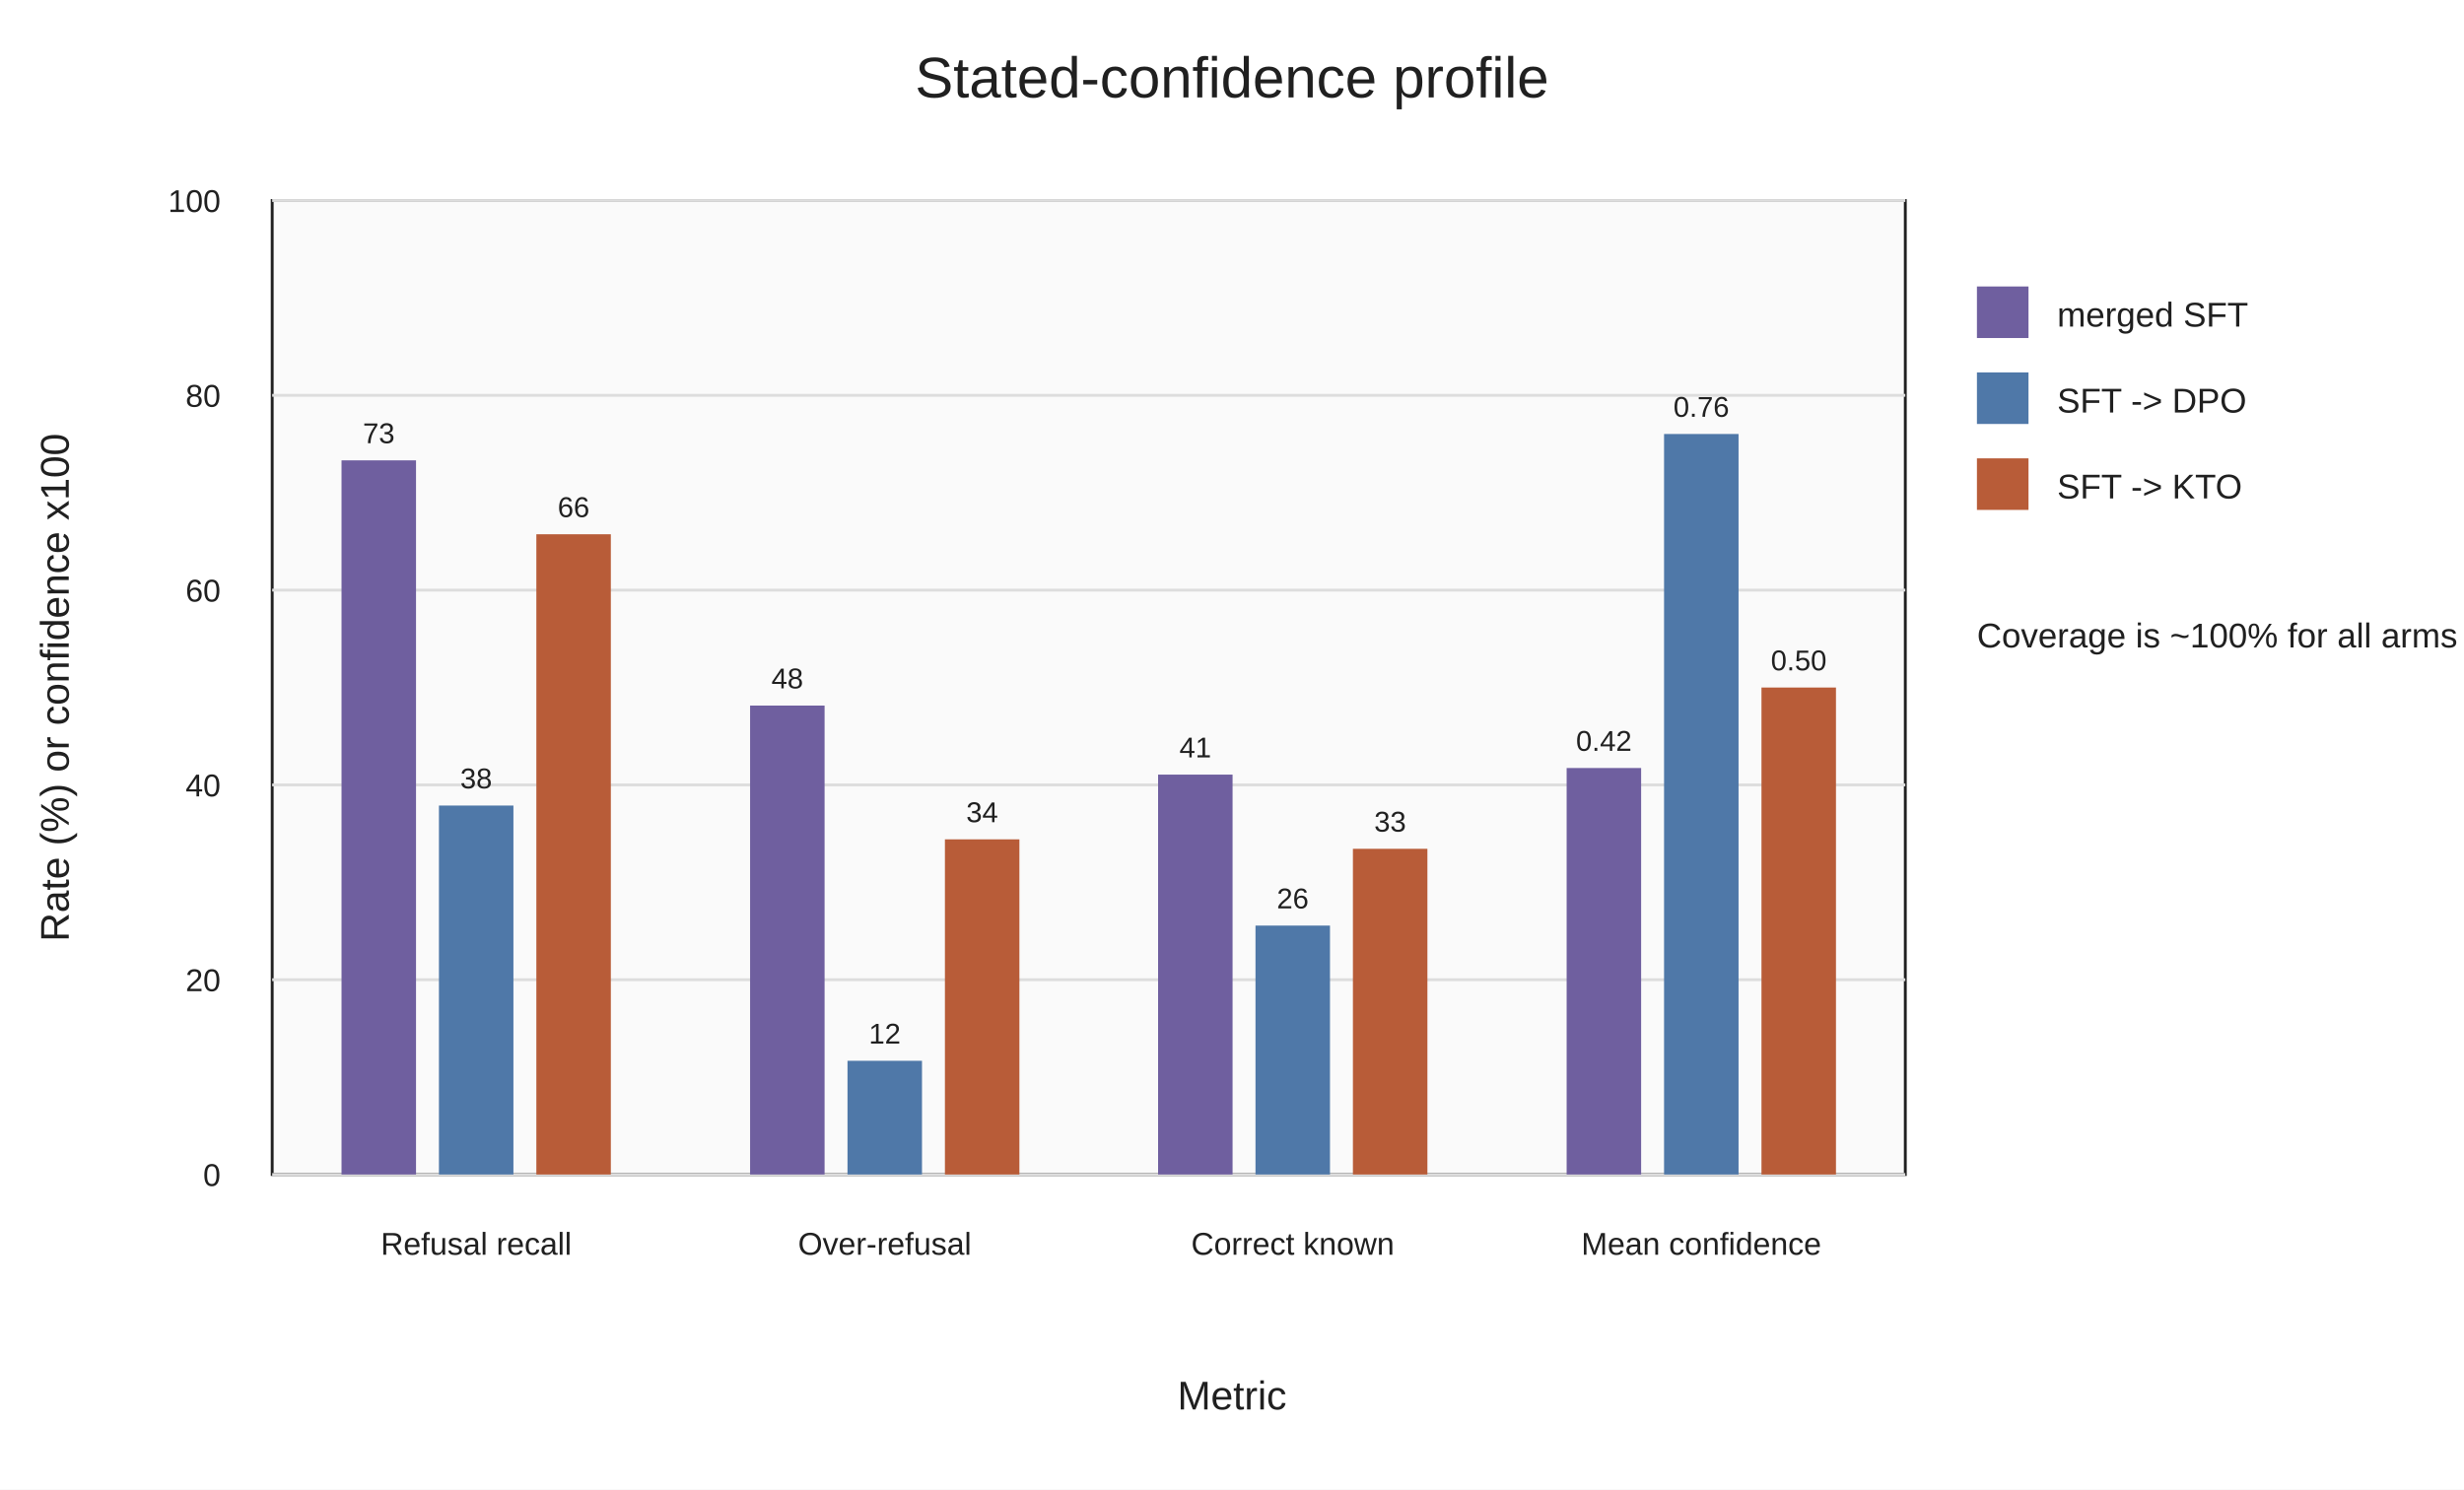
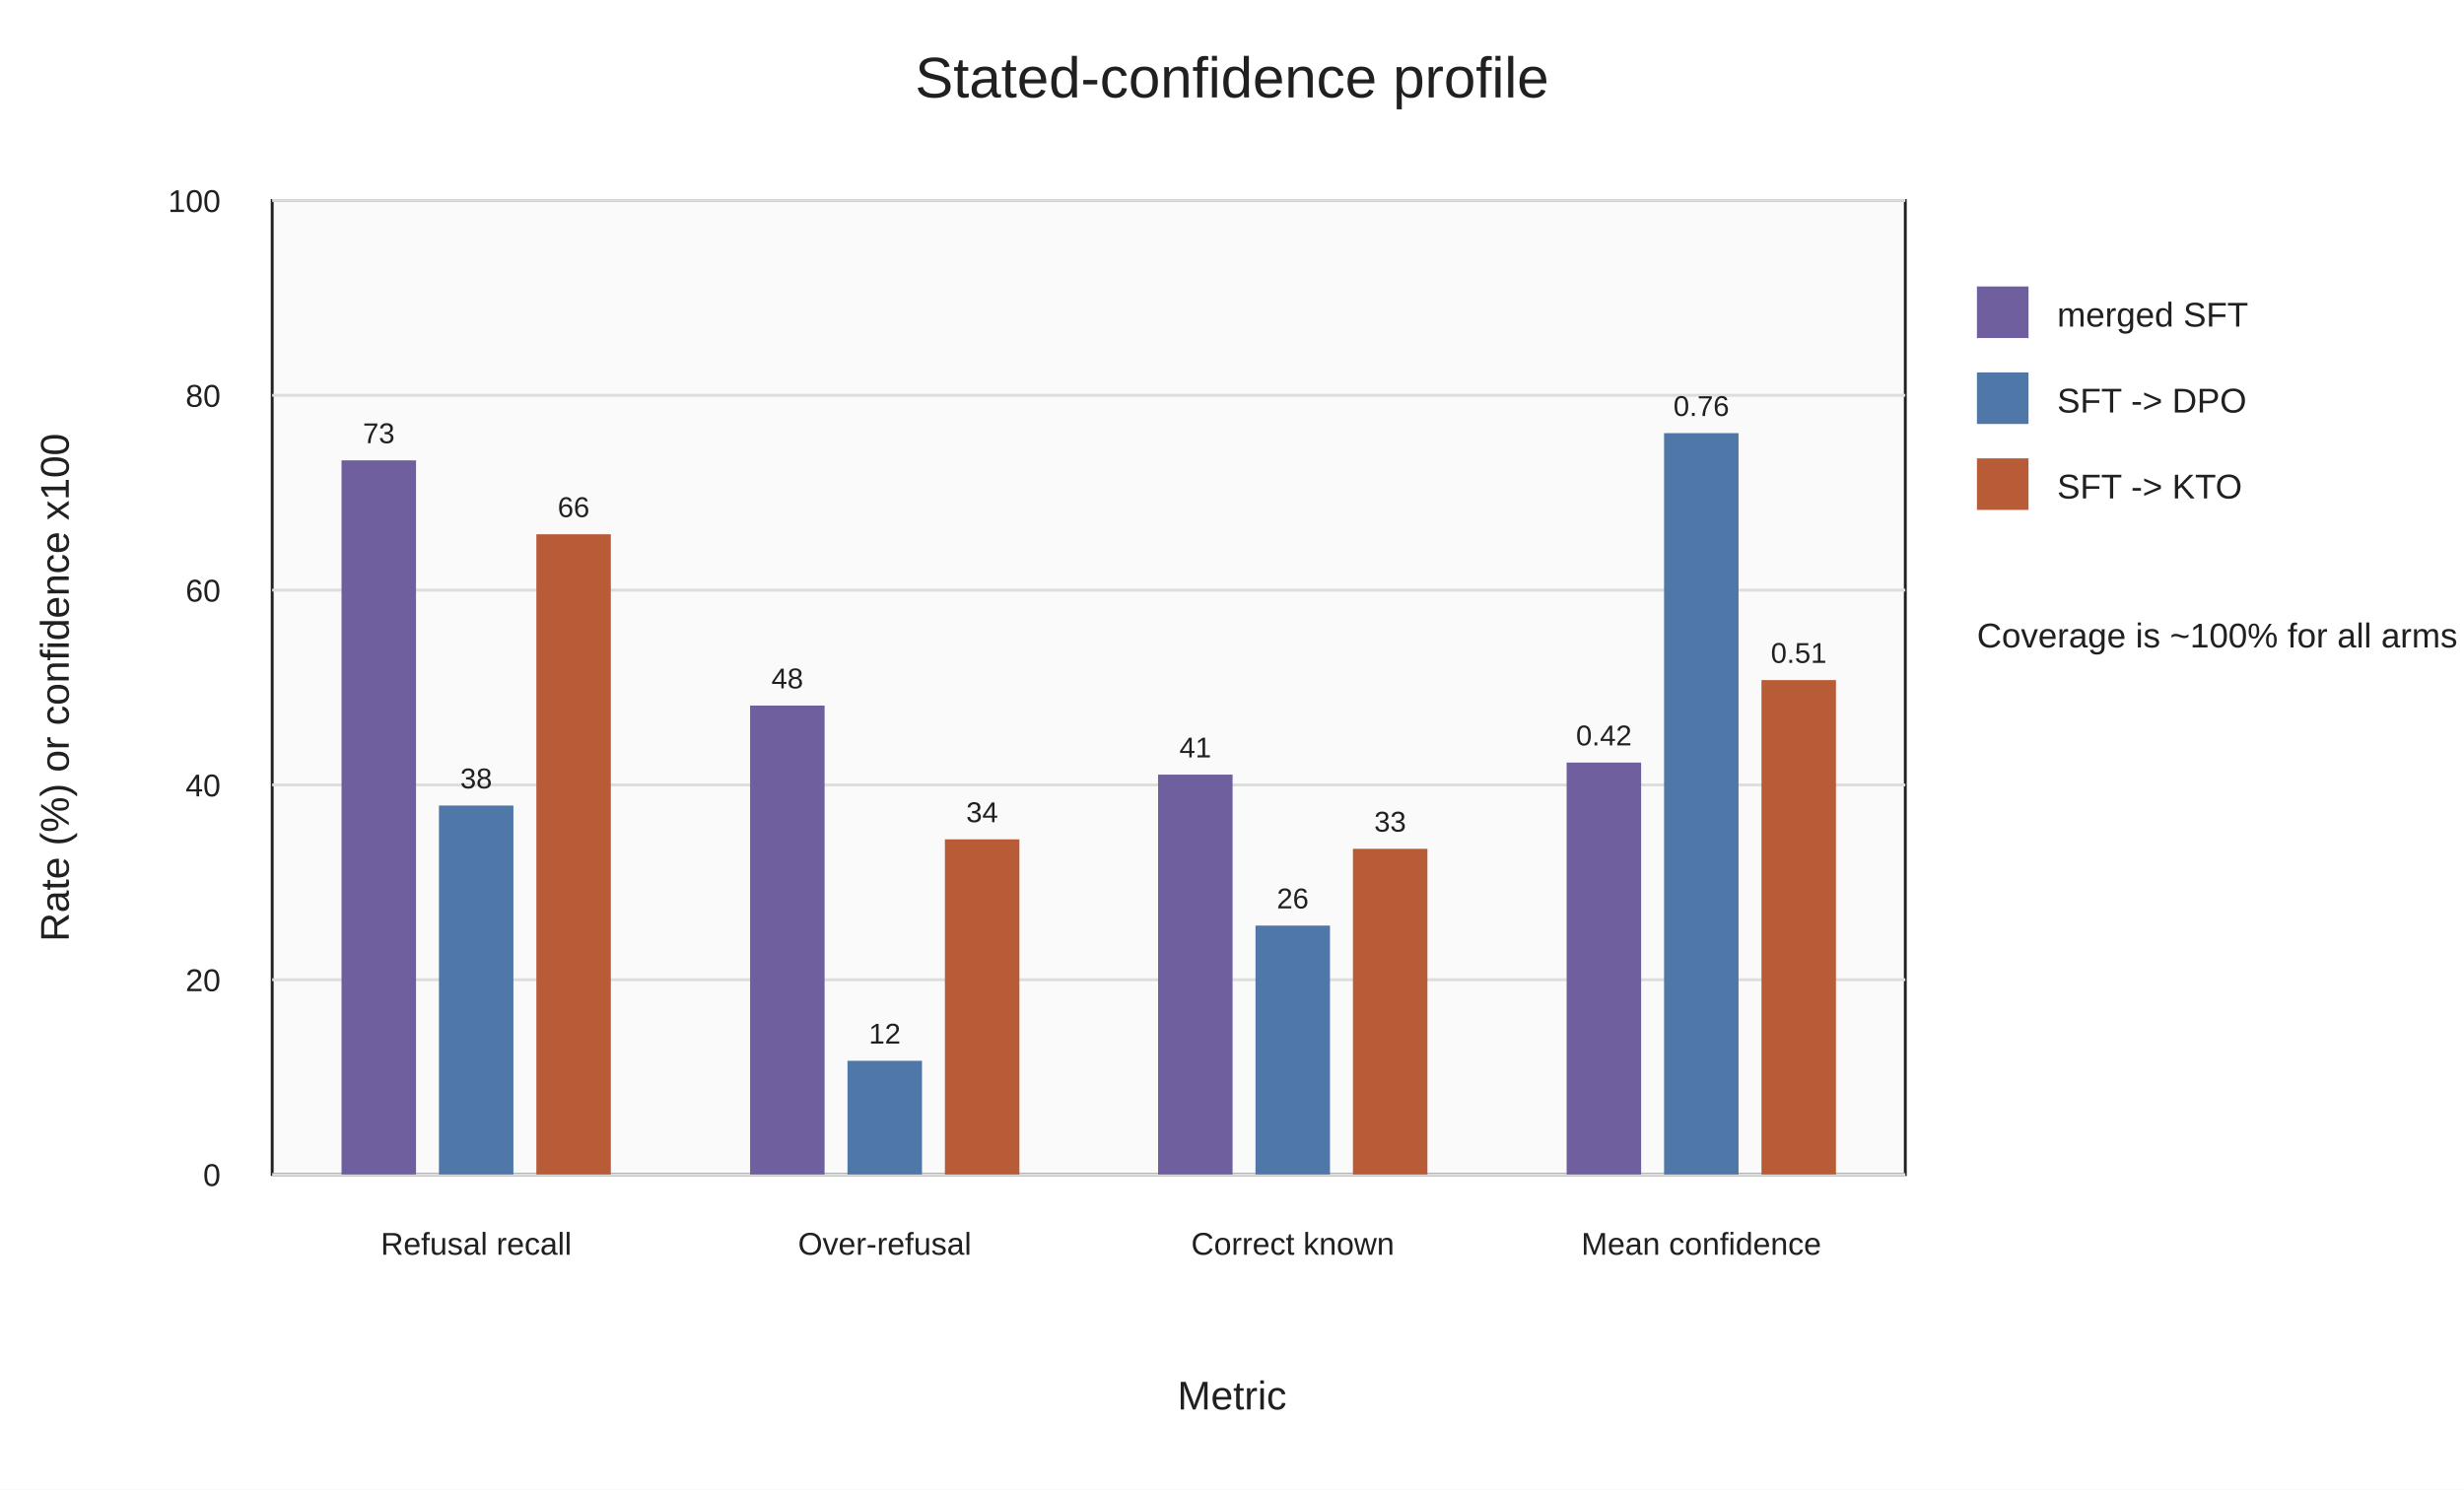
<svg xmlns="http://www.w3.org/2000/svg" width="860" height="520" viewBox="0 0 860 520">
  <rect width="100%" height="100%" fill="#ffffff" />
  <text x="430.0" y="34.0" font-family="Arial, sans-serif" font-size="20" text-anchor="middle" fill="#202020">Stated-confidence profile</text>
  <text x="430.0" y="492.0" font-family="Arial, sans-serif" font-size="14" text-anchor="middle" fill="#202020">Metric</text>
  <text x="24" y="240.0" transform="rotate(-90 24 240.0)" font-family="Arial, sans-serif" font-size="14" text-anchor="middle" fill="#202020">Rate (%) or confidence x100</text>
  <rect x="95" y="70" width="570" height="340" fill="#fafafa" stroke="#202020" />
  <line x1="95" y1="410.0" x2="665" y2="410.0" stroke="#dddddd" />
  <text x="77.0" y="414.0" font-family="Arial, sans-serif" font-size="11" text-anchor="end" fill="#202020">0</text>
  <line x1="95" y1="342.0" x2="665" y2="342.0" stroke="#dddddd" />
  <text x="77.0" y="346.0" font-family="Arial, sans-serif" font-size="11" text-anchor="end" fill="#202020">20</text>
  <line x1="95" y1="274.0" x2="665" y2="274.0" stroke="#dddddd" />
  <text x="77.0" y="278.0" font-family="Arial, sans-serif" font-size="11" text-anchor="end" fill="#202020">40</text>
  <line x1="95" y1="206.0" x2="665" y2="206.0" stroke="#dddddd" />
  <text x="77.0" y="210.0" font-family="Arial, sans-serif" font-size="11" text-anchor="end" fill="#202020">60</text>
  <line x1="95" y1="138.0" x2="665" y2="138.0" stroke="#dddddd" />
  <text x="77.0" y="142.0" font-family="Arial, sans-serif" font-size="11" text-anchor="end" fill="#202020">80</text>
  <line x1="95" y1="70.0" x2="665" y2="70.0" stroke="#dddddd" />
  <text x="77.0" y="74.0" font-family="Arial, sans-serif" font-size="11" text-anchor="end" fill="#202020">100</text>
  <text x="166.2" y="438.0" font-family="Arial, sans-serif" font-size="11" text-anchor="middle" fill="#202020">Refusal recall</text>
  <rect x="119.2" y="160.7" width="26" height="249.3" fill="#6f5f9f" />
  <text x="132.2" y="154.7" font-family="Arial, sans-serif" font-size="10" text-anchor="middle" fill="#202020">73</text>
  <rect x="153.2" y="281.2" width="26" height="128.8" fill="#4f78a8" />
  <text x="166.2" y="275.2" font-family="Arial, sans-serif" font-size="10" text-anchor="middle" fill="#202020">38</text>
  <rect x="187.2" y="186.5" width="26" height="223.5" fill="#b85c38" />
  <text x="200.2" y="180.5" font-family="Arial, sans-serif" font-size="10" text-anchor="middle" fill="#202020">66</text>
  <text x="308.8" y="438.0" font-family="Arial, sans-serif" font-size="11" text-anchor="middle" fill="#202020">Over-refusal</text>
  <rect x="261.8" y="246.3" width="26" height="163.7" fill="#6f5f9f" />
  <text x="274.8" y="240.3" font-family="Arial, sans-serif" font-size="10" text-anchor="middle" fill="#202020">48</text>
  <rect x="295.8" y="370.3" width="26" height="39.7" fill="#4f78a8" />
  <text x="308.8" y="364.3" font-family="Arial, sans-serif" font-size="10" text-anchor="middle" fill="#202020">12</text>
  <rect x="329.8" y="293.0" width="26" height="117.0" fill="#b85c38" />
  <text x="342.8" y="287.0" font-family="Arial, sans-serif" font-size="10" text-anchor="middle" fill="#202020">34</text>
  <text x="451.2" y="438.0" font-family="Arial, sans-serif" font-size="11" text-anchor="middle" fill="#202020">Correct known</text>
  <rect x="404.2" y="270.4" width="26" height="139.6" fill="#6f5f9f" />
  <text x="417.2" y="264.4" font-family="Arial, sans-serif" font-size="10" text-anchor="middle" fill="#202020">41</text>
  <rect x="438.2" y="323.1" width="26" height="86.9" fill="#4f78a8" />
  <text x="451.2" y="317.1" font-family="Arial, sans-serif" font-size="10" text-anchor="middle" fill="#202020">26</text>
  <rect x="472.2" y="296.3" width="26" height="113.7" fill="#b85c38" />
  <text x="485.2" y="290.3" font-family="Arial, sans-serif" font-size="10" text-anchor="middle" fill="#202020">33</text>
  <text x="593.8" y="438.0" font-family="Arial, sans-serif" font-size="11" text-anchor="middle" fill="#202020">Mean confidence</text>
-   <rect x="546.8" y="268.1" width="26" height="141.9" fill="#6f5f9f" />
-   <text x="559.8" y="262.1" font-family="Arial, sans-serif" font-size="10" text-anchor="middle" fill="#202020">0.42</text>
-   <rect x="580.8" y="151.5" width="26" height="258.5" fill="#4f78a8" />
-   <text x="593.8" y="145.5" font-family="Arial, sans-serif" font-size="10" text-anchor="middle" fill="#202020">0.76</text>
-   <rect x="614.8" y="240.0" width="26" height="170.0" fill="#b85c38" />
-   <text x="627.8" y="234.0" font-family="Arial, sans-serif" font-size="10" text-anchor="middle" fill="#202020">0.50</text>
+   <rect x="546.8" y="266.2" width="26" height="143.8" fill="#6f5f9f" />
+   <text x="559.8" y="260.2" font-family="Arial, sans-serif" font-size="10" text-anchor="middle" fill="#202020">0.42</text>
+   <rect x="580.8" y="151.2" width="26" height="258.8" fill="#4f78a8" />
+   <text x="593.8" y="145.2" font-family="Arial, sans-serif" font-size="10" text-anchor="middle" fill="#202020">0.76</text>
+   <rect x="614.8" y="237.4" width="26" height="172.6" fill="#b85c38" />
+   <text x="627.8" y="231.4" font-family="Arial, sans-serif" font-size="10" text-anchor="middle" fill="#202020">0.51</text>
  <rect x="690" y="100" width="18" height="18" fill="#6f5f9f" />
  <text x="718.0" y="114.0" font-family="Arial, sans-serif" font-size="12" text-anchor="start" fill="#202020">merged SFT</text>
  <rect x="690" y="130" width="18" height="18" fill="#4f78a8" />
  <text x="718.0" y="144.0" font-family="Arial, sans-serif" font-size="12" text-anchor="start" fill="#202020">SFT -&gt; DPO</text>
  <rect x="690" y="160" width="18" height="18" fill="#b85c38" />
  <text x="718.0" y="174.0" font-family="Arial, sans-serif" font-size="12" text-anchor="start" fill="#202020">SFT -&gt; KTO</text>
  <text x="690.0" y="226.0" font-family="Arial, sans-serif" font-size="12" text-anchor="start" fill="#202020">Coverage is ~100% for all arms</text>
</svg>
